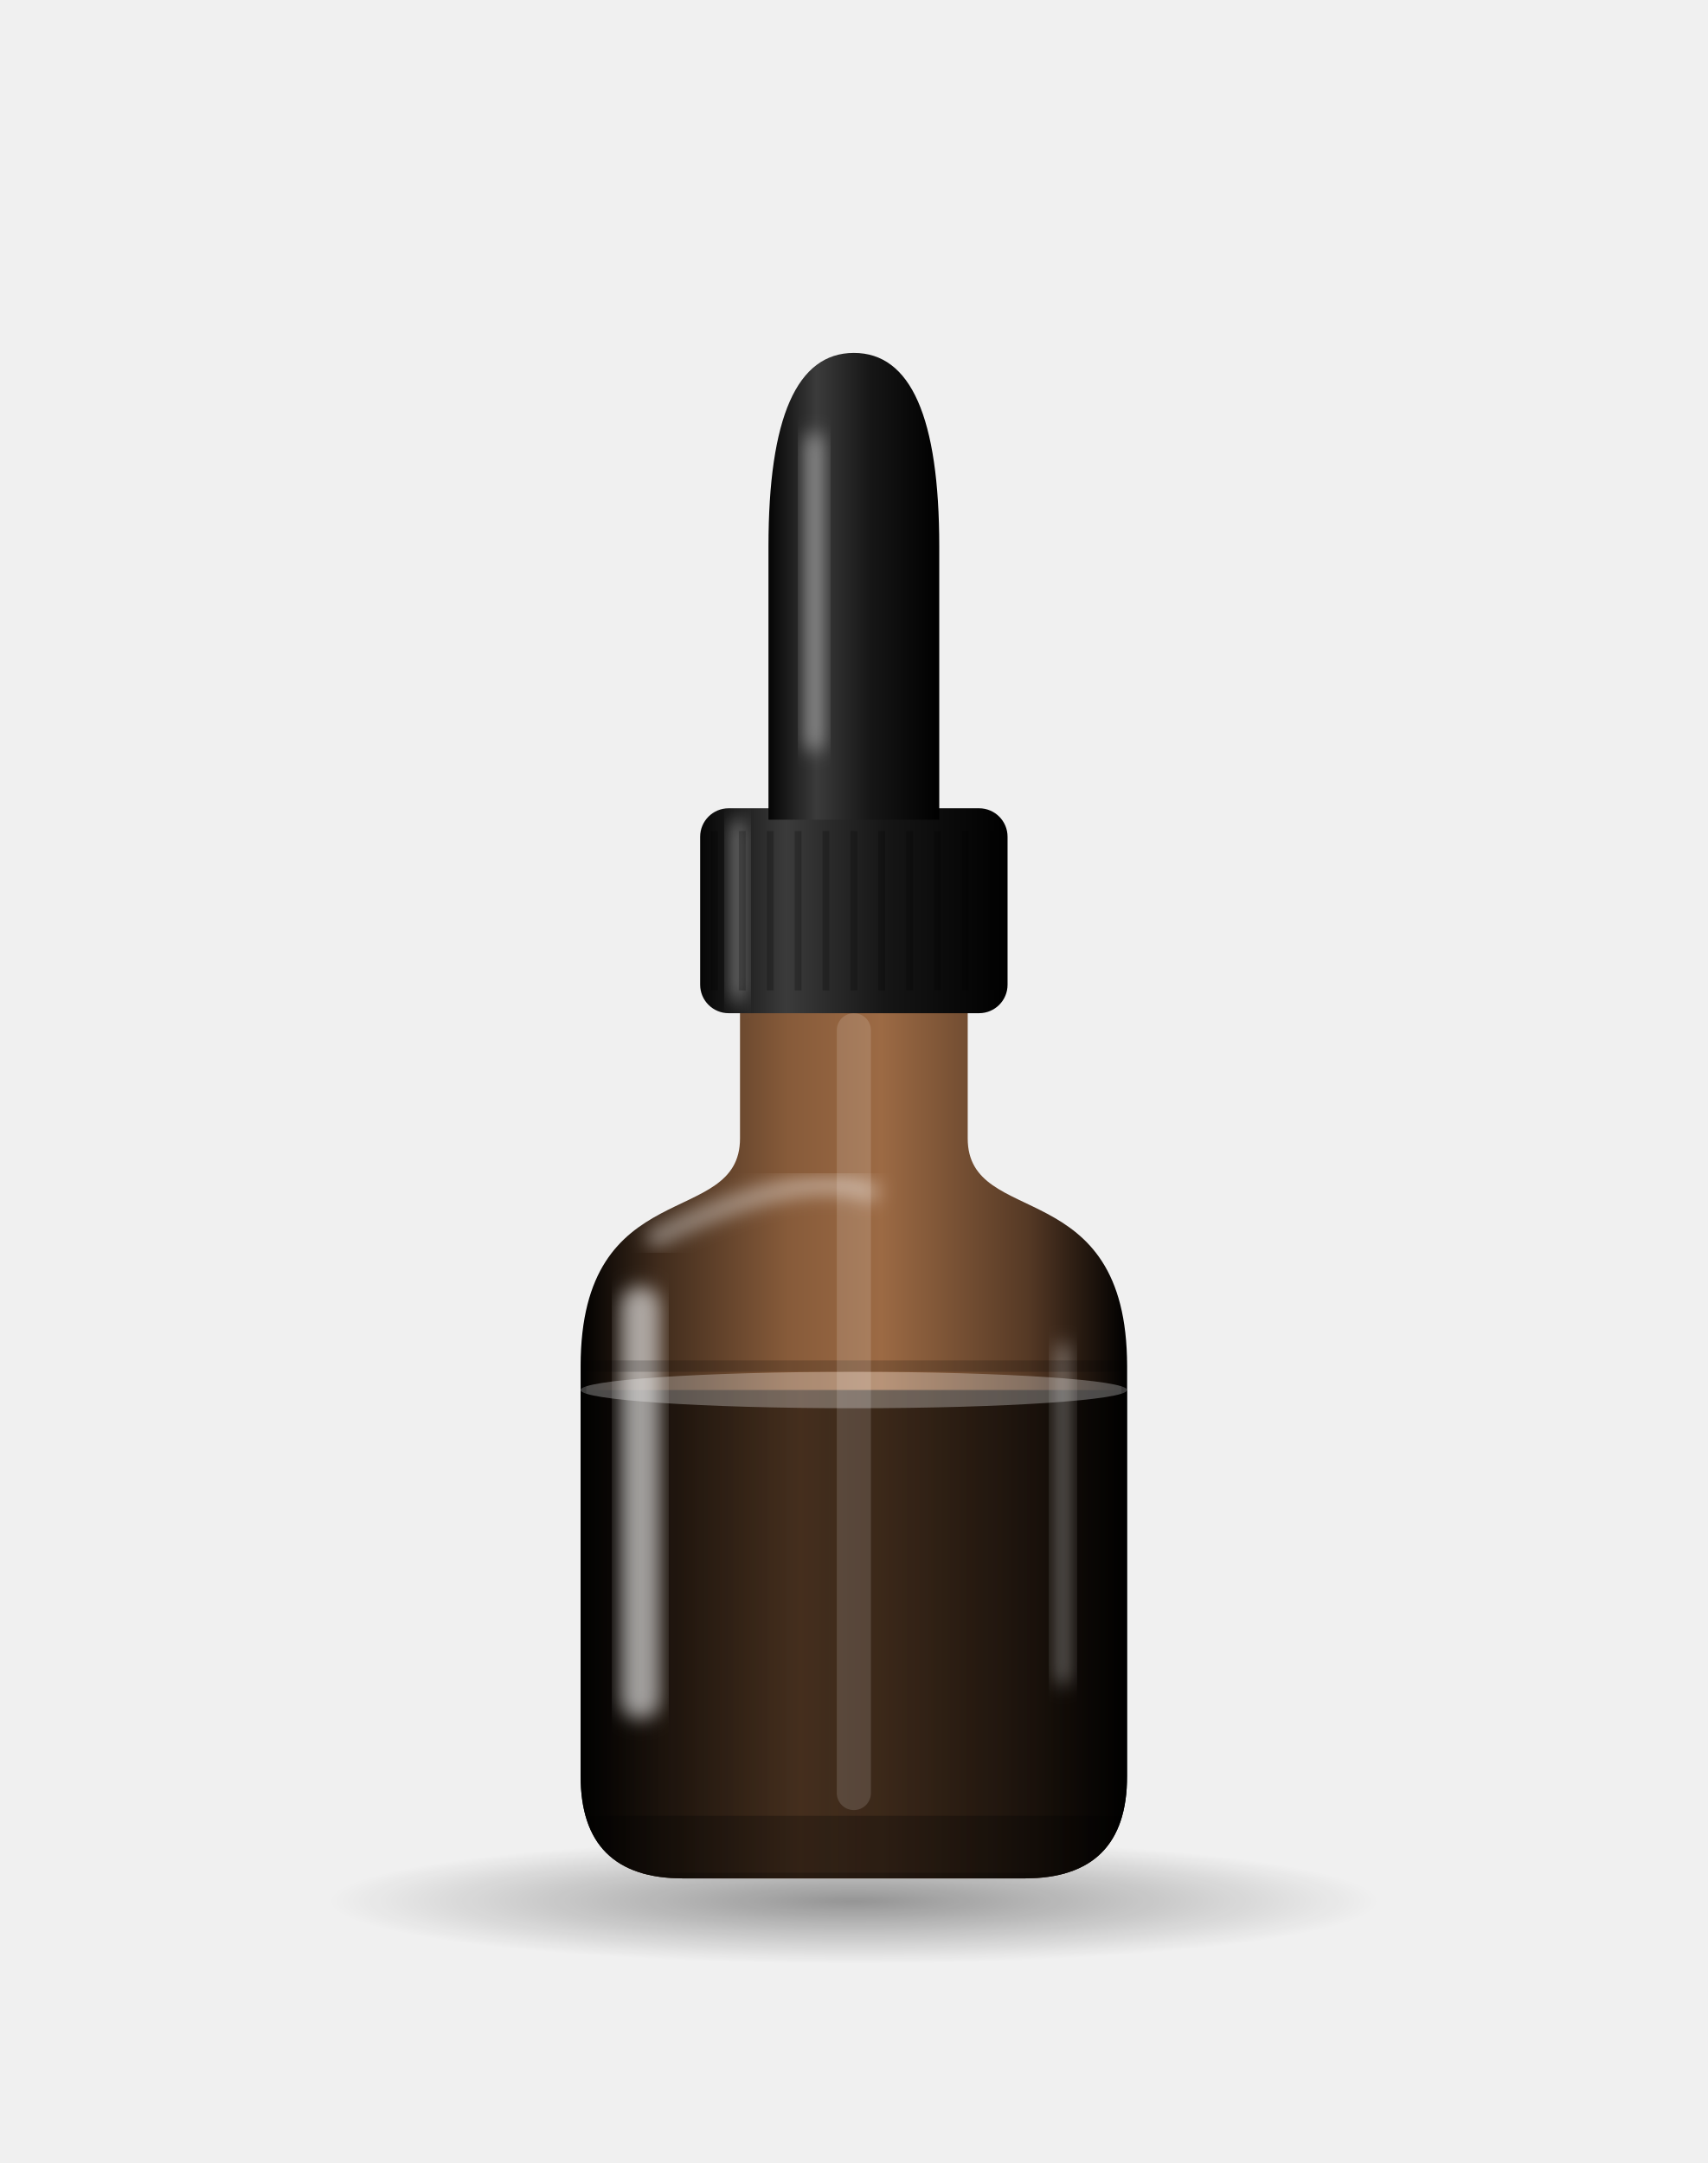
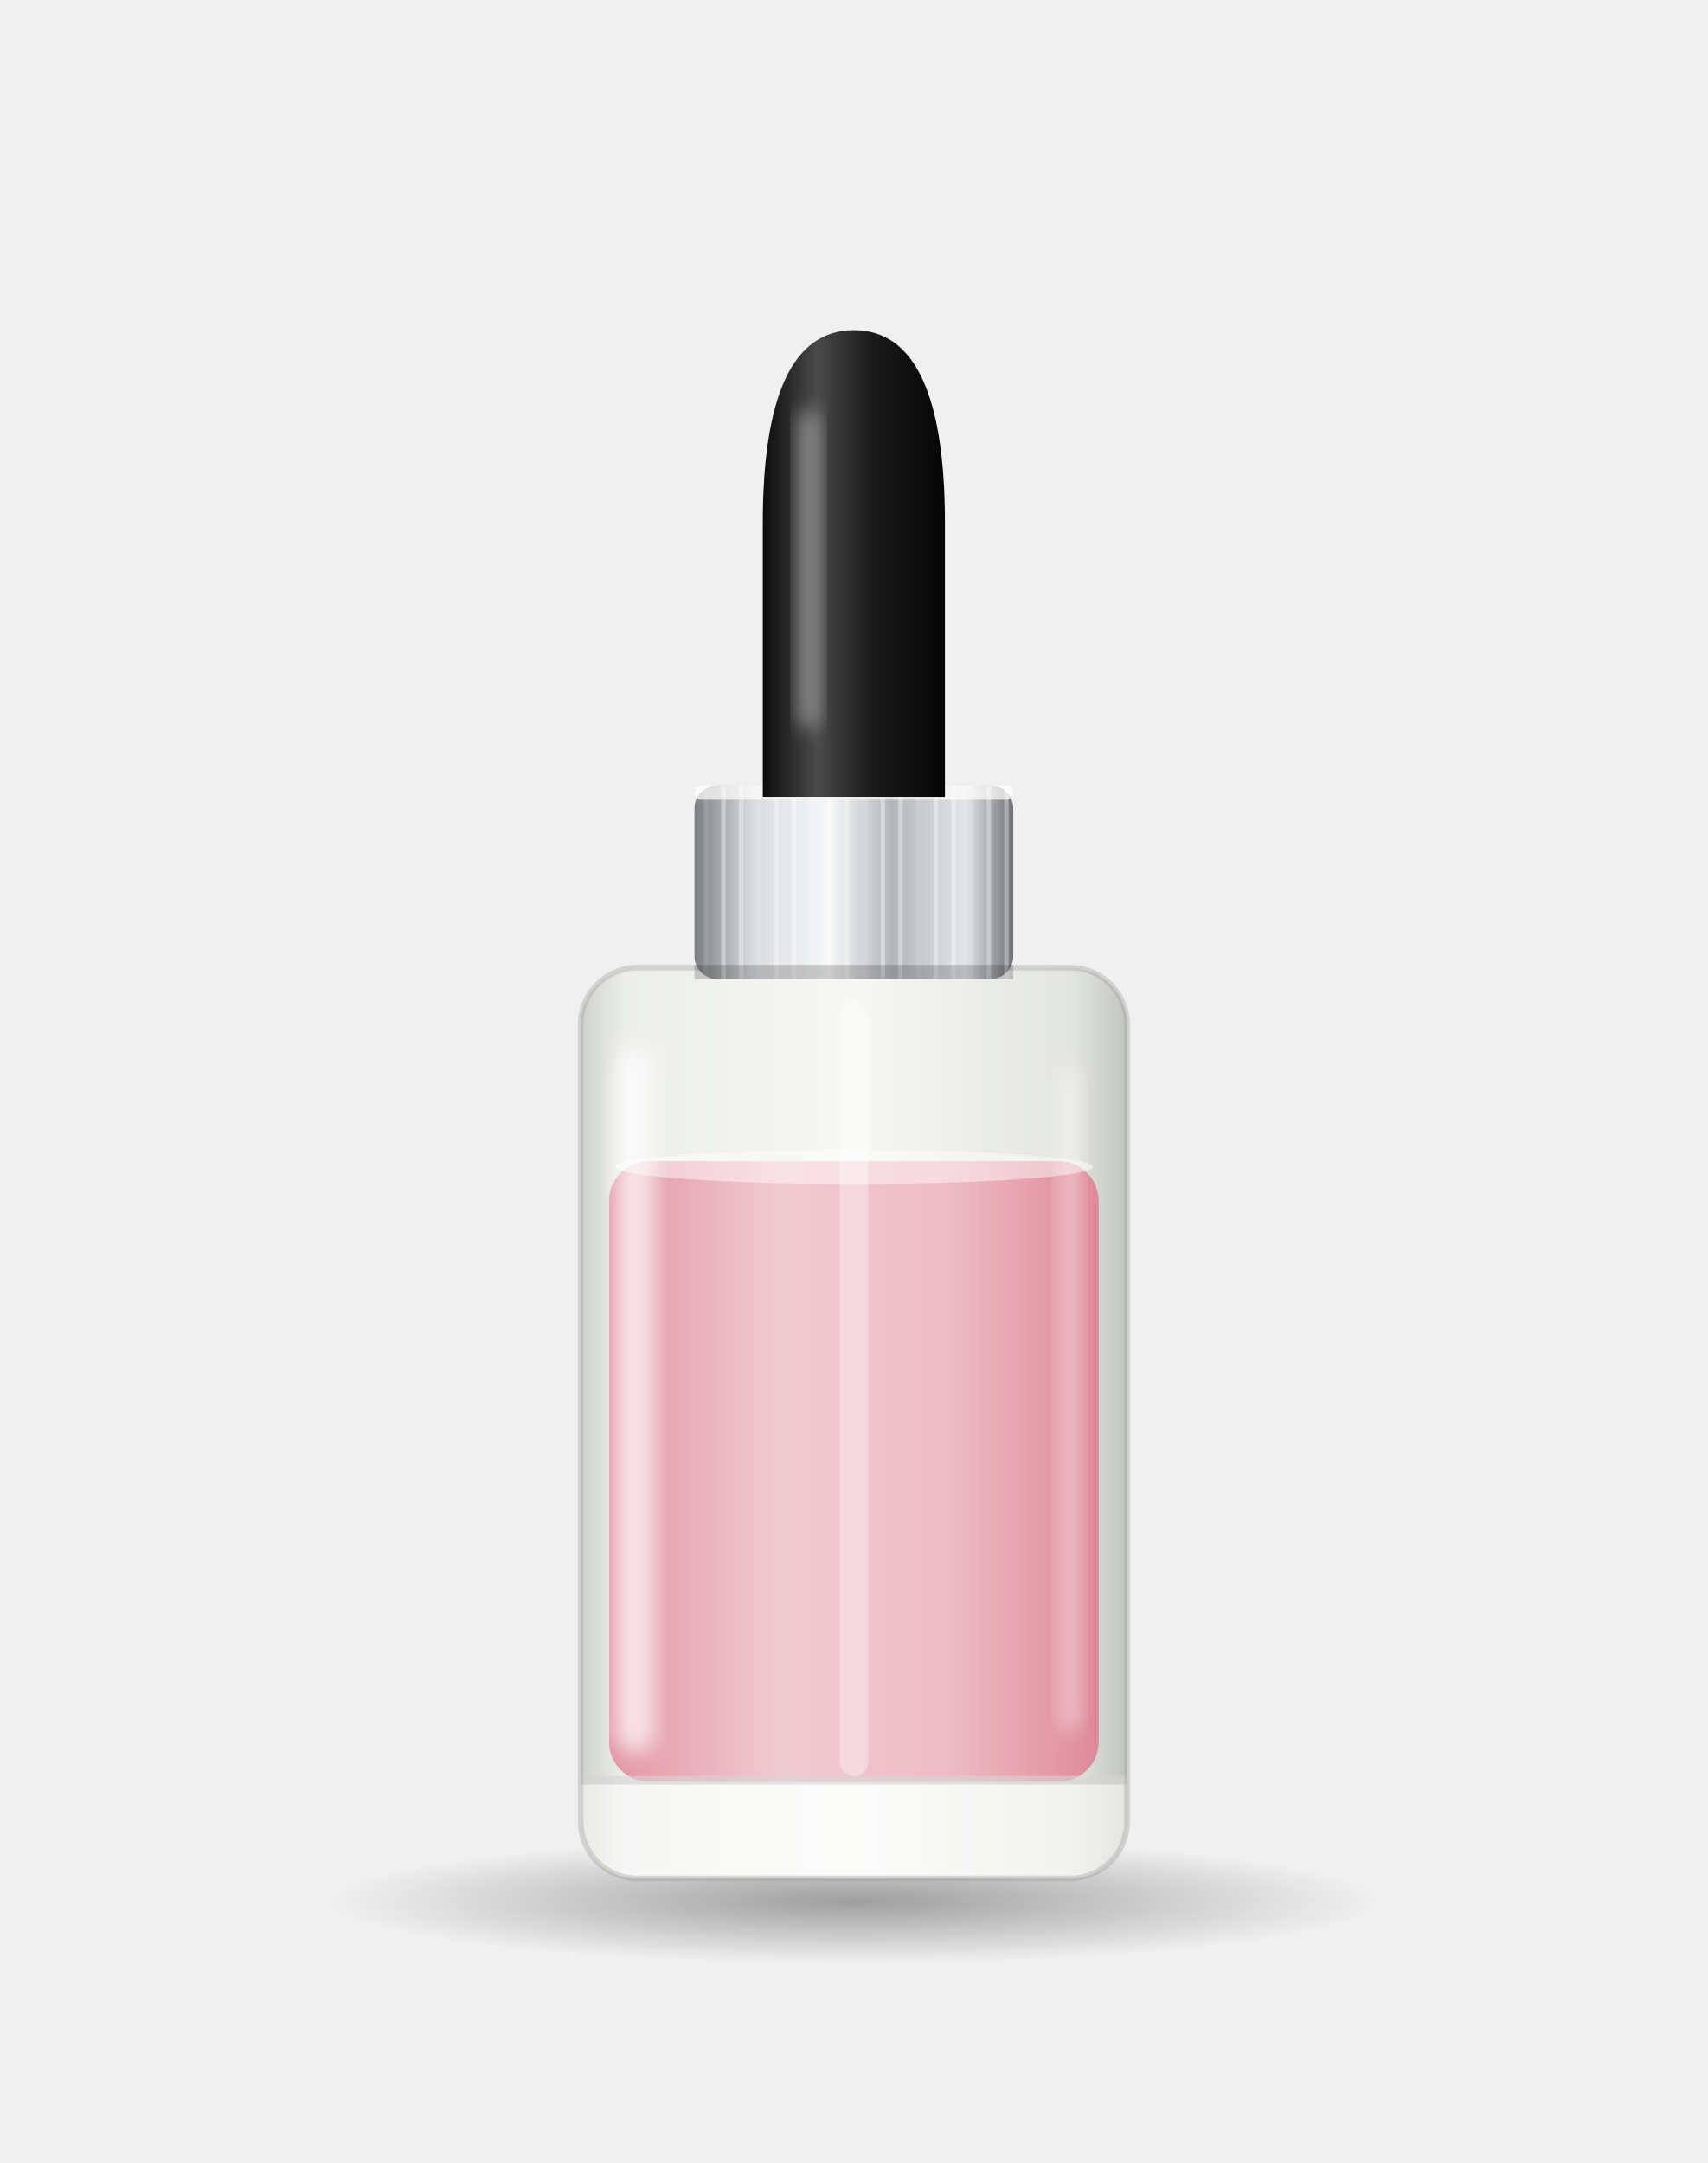
<svg xmlns="http://www.w3.org/2000/svg" viewBox="0 0 300 380" role="img" aria-label="Illustration">
  <defs>
-     <linearGradient id="gl" x1="0" x2="1">
-       <stop offset="0" stop-color="#000000" />
-       <stop offset=".14" stop-color="#3f2b1c" />
-       <stop offset=".38" stop-color="#875b3a" />
-       <stop offset=".55" stop-color="#9c6a44" />
-       <stop offset=".82" stop-color="#553925" />
-       <stop offset="1" stop-color="#000000" />
+     <linearGradient id="fg" x1="0" x2="1">
+       <stop offset="0" stop-color="#cfd2cd" />
+       <stop offset=".08" stop-color="#eceeea" />
+       <stop offset=".5" stop-color="#f7f8f5" />
+       <stop offset=".9" stop-color="#e3e5e0" />
+       <stop offset="1" stop-color="#c3c6c0" />
    </linearGradient>
    <linearGradient id="lq" x1="0" x2="1">
-       <stop offset="0" stop-color="#000000" />
-       <stop offset=".4" stop-color="#382618" />
-       <stop offset="1" stop-color="#000000" />
-     </linearGradient>
-     <linearGradient id="cp" x1="0" x2="1">
-       <stop offset="0" stop-color="#050505" />
-       <stop offset=".28" stop-color="#3b3b3b" />
-       <stop offset=".6" stop-color="#161616" />
-       <stop offset="1" stop-color="#000" />
+       <stop offset="0" stop-color="#d66177" />
+       <stop offset=".35" stop-color="#ebb2bd" />
+       <stop offset=".7" stop-color="#e59aa8" />
+       <stop offset="1" stop-color="#d25169" />
    </linearGradient>
    <linearGradient id="mt" x1="0" x2="1">
-       <stop offset="0" stop-color="#8a8c8e" />
-       <stop offset=".25" stop-color="#f4f5f6" />
-       <stop offset=".5" stop-color="#b9bbbd" />
-       <stop offset=".78" stop-color="#eceeef" />
-       <stop offset="1" stop-color="#7d7f82" />
+       <stop offset="0" stop-color="#7d8083" />
+       <stop offset=".18" stop-color="#d9dbdd" />
+       <stop offset=".42" stop-color="#f6f7f8" />
+       <stop offset=".62" stop-color="#b4b7ba" />
+       <stop offset=".85" stop-color="#e3e5e7" />
+       <stop offset="1" stop-color="#6f7275" />
+     </linearGradient>
+     <linearGradient id="bk" x1="0" x2="1">
+       <stop offset="0" stop-color="#0c0c0c" />
+       <stop offset=".3" stop-color="#4a4a4a" />
+       <stop offset=".6" stop-color="#1a1a1a" />
+       <stop offset="1" stop-color="#050505" />
    </linearGradient>
    <radialGradient id="sh" cx=".5" cy=".5" r=".5">
-       <stop offset="0" stop-color="#000" stop-opacity=".38" />
+       <stop offset="0" stop-color="#000" stop-opacity=".34" />
      <stop offset="1" stop-color="#000" stop-opacity="0" />
    </radialGradient>
-     <filter id="bl" x="-20%" y="-20%" width="140%" height="140%">
-       <feGaussianBlur stdDeviation="1.6" />
+     <filter id="bl" x="-30%" y="-30%" width="160%" height="160%">
+       <feGaussianBlur stdDeviation="1.8" />
    </filter>
  </defs>
  <ellipse cx="150" cy="334" rx="92" ry="11" fill="url(#sh)" />
-   <clipPath id="bc">
-     <path d="M130.0 176 L130.0 200 C130.0 216 102.0 206 102.0 240 L102.0 312 Q102.0 330 120.0 330 L180.0 330 Q198.0 330 198.0 312 L198.0 240 C198.0 206 170.0 216 170.0 200 L170.0 176 Z" />
+   <clipPath id="fc">
+     <rect x="102.0" y="170" width="96" height="160" rx="10" />
  </clipPath>
-   <path d="M130.0 176 L130.0 200 C130.0 216 102.0 206 102.0 240 L102.0 312 Q102.0 330 120.0 330 L180.0 330 Q198.0 330 198.0 312 L198.0 240 C198.0 206 170.0 216 170.0 200 L170.0 176 Z" fill="url(#gl)" />
-   <g clip-path="url(#bc)">
-     <rect x="102.0" y="244.2" width="96" height="87.8" fill="url(#lq)" opacity="0.85" />
-     <ellipse cx="150" cy="244.2" rx="48.0" ry="3.2" fill="#fff" opacity=".28" />
-     <rect x="102.0" y="319" width="96" height="12" fill="#000" opacity=".26" />
-     <rect x="109.0" y="226" width="7" height="76" rx="3.5" fill="#fff" opacity=".6" filter="url(#bl)" />
-     <rect x="185.0" y="236" width="3.5" height="60" rx="1.7" fill="#fff" opacity=".3" filter="url(#bl)" />
-     <path d="M114.0 218 Q142 204 154 210" stroke="#fff" stroke-width="3" fill="none" opacity=".45" filter="url(#bl)" />
-     <rect x="102.0" y="240" width="96" height="90" fill="none" stroke="#000" stroke-opacity=".18" stroke-width="2" />
+   <rect x="102.0" y="170" width="96" height="160" rx="10" fill="url(#fg)" />
+   <g clip-path="url(#fc)">
+     <rect x="107.0" y="204" width="86" height="109" rx="7" fill="url(#lq)" opacity=".92" />
+     <rect x="107.0" y="204" width="86" height="109" rx="7" fill="#fff" opacity=".28" />
+     <ellipse cx="150" cy="205" rx="42.0" ry="3" fill="#fff" opacity=".45" />
+     <rect x="102.0" y="312" width="96" height="18" fill="#fff" opacity=".55" />
+     <rect x="102.0" y="312" width="96" height="1.5" fill="#000" opacity=".1" />
+     <rect x="108.0" y="184" width="7" height="124" rx="3.5" fill="#fff" opacity=".7" filter="url(#bl)" />
+     <rect x="186.0" y="188" width="4" height="116" rx="2" fill="#fff" opacity=".4" filter="url(#bl)" />
  </g>
-   <rect x="147" y="178" width="6" height="140" rx="3" fill="#fff" opacity=".14" />
-   <rect x="123" y="142" width="54" height="36" rx="5" fill="url(#cp)" />
-   <rect x="128" y="144" width="3.2" height="32" rx="1.6" fill="#fff" opacity=".35" filter="url(#bl)" />
-   <rect x="124.9" y="146" width="1.2" height="28" fill="#000" opacity="0.22" />
-   <rect x="129.8" y="146" width="1.2" height="28" fill="#000" opacity="0.22" />
-   <rect x="134.7" y="146" width="1.2" height="28" fill="#000" opacity="0.22" />
-   <rect x="139.6" y="146" width="1.2" height="28" fill="#000" opacity="0.22" />
-   <rect x="144.5" y="146" width="1.2" height="28" fill="#000" opacity="0.22" />
-   <rect x="149.4" y="146" width="1.2" height="28" fill="#000" opacity="0.22" />
-   <rect x="154.3" y="146" width="1.2" height="28" fill="#000" opacity="0.22" />
-   <rect x="159.2" y="146" width="1.2" height="28" fill="#000" opacity="0.22" />
-   <rect x="164.1" y="146" width="1.2" height="28" fill="#000" opacity="0.22" />
-   <rect x="169.0" y="146" width="1.2" height="28" fill="#000" opacity="0.22" />
-   <rect x="173.9" y="146" width="1.2" height="28" fill="#000" opacity="0.22" />
-   <path d="M135 144 L135 96 Q135 62 150 62 Q165 62 165 96 L165 144 Z" fill="url(#cp)" />
-   <rect x="141" y="76" width="4" height="56" rx="2" fill="#fff" opacity=".4" filter="url(#bl)" />
+   <rect x="102.0" y="170" width="96" height="160" rx="10" fill="none" stroke="#9a9d97" stroke-opacity=".35" />
+   <rect x="147.5" y="176" width="5" height="136" rx="2.5" fill="#fff" opacity=".35" />
+   <rect x="122" y="138" width="56" height="34" rx="4" fill="url(#mt)" />
+   <rect x="123.6" y="138" width=".8" height="34" fill="#fff" opacity="0.1" />
+   <rect x="126.7" y="138" width=".8" height="34" fill="#fff" opacity="0.35" />
+   <rect x="129.8" y="138" width=".8" height="34" fill="#fff" opacity="0.35" />
+   <rect x="132.9" y="138" width=".8" height="34" fill="#fff" opacity="0.1" />
+   <rect x="136.0" y="138" width=".8" height="34" fill="#fff" opacity="0.35" />
+   <rect x="139.1" y="138" width=".8" height="34" fill="#fff" opacity="0.35" />
+   <rect x="142.2" y="138" width=".8" height="34" fill="#fff" opacity="0.1" />
+   <rect x="145.3" y="138" width=".8" height="34" fill="#fff" opacity="0.35" />
+   <rect x="148.4" y="138" width=".8" height="34" fill="#fff" opacity="0.35" />
+   <rect x="151.6" y="138" width=".8" height="34" fill="#fff" opacity="0.1" />
+   <rect x="154.7" y="138" width=".8" height="34" fill="#fff" opacity="0.35" />
+   <rect x="157.8" y="138" width=".8" height="34" fill="#fff" opacity="0.35" />
+   <rect x="160.9" y="138" width=".8" height="34" fill="#fff" opacity="0.1" />
+   <rect x="164.0" y="138" width=".8" height="34" fill="#fff" opacity="0.35" />
+   <rect x="167.1" y="138" width=".8" height="34" fill="#fff" opacity="0.35" />
+   <rect x="170.2" y="138" width=".8" height="34" fill="#fff" opacity="0.1" />
+   <rect x="173.3" y="138" width=".8" height="34" fill="#fff" opacity="0.35" />
+   <rect x="176.4" y="138" width=".8" height="34" fill="#fff" opacity="0.35" />
+   <rect x="122" y="138" width="56" height="2.5" rx="1.2" fill="#fff" opacity=".7" />
+   <rect x="122" y="169.5" width="56" height="2.5" fill="#000" opacity=".18" />
+   <path d="M134 140 L134 92 Q134 58 150 58 Q166 58 166 92 L166 140 Z" fill="url(#bk)" />
+   <rect x="140" y="72" width="4" height="56" rx="2" fill="#fff" opacity=".4" filter="url(#bl)" />
</svg>
